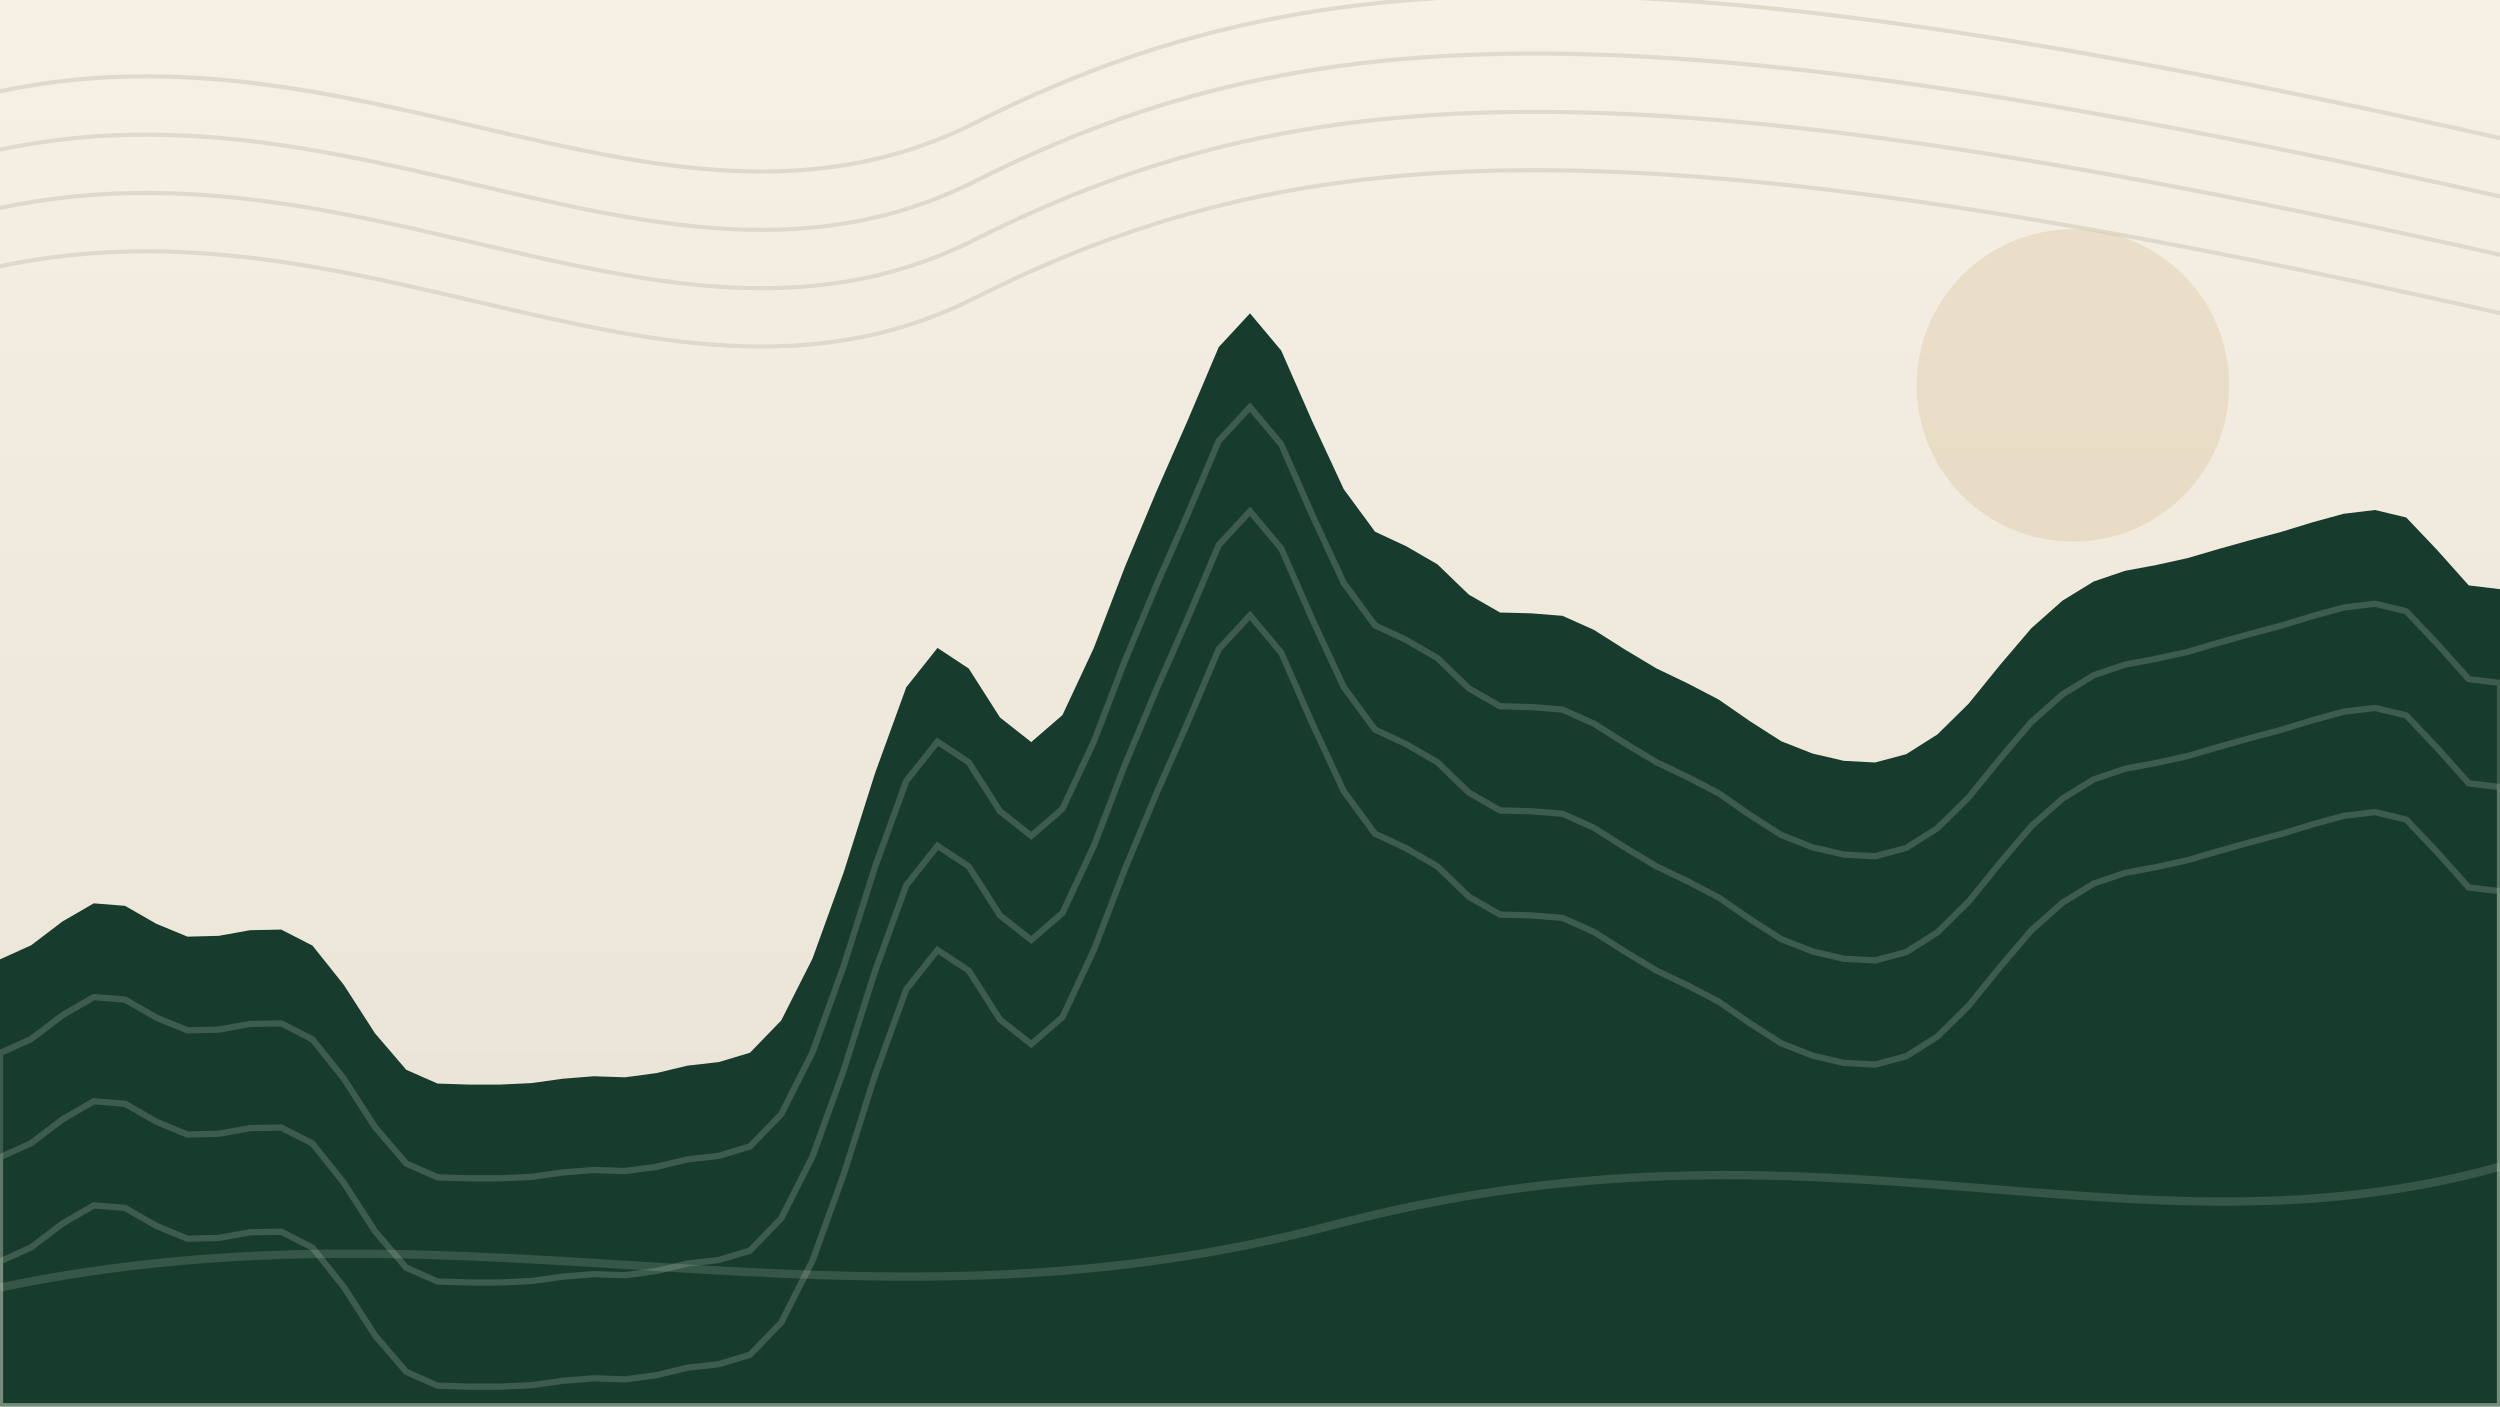
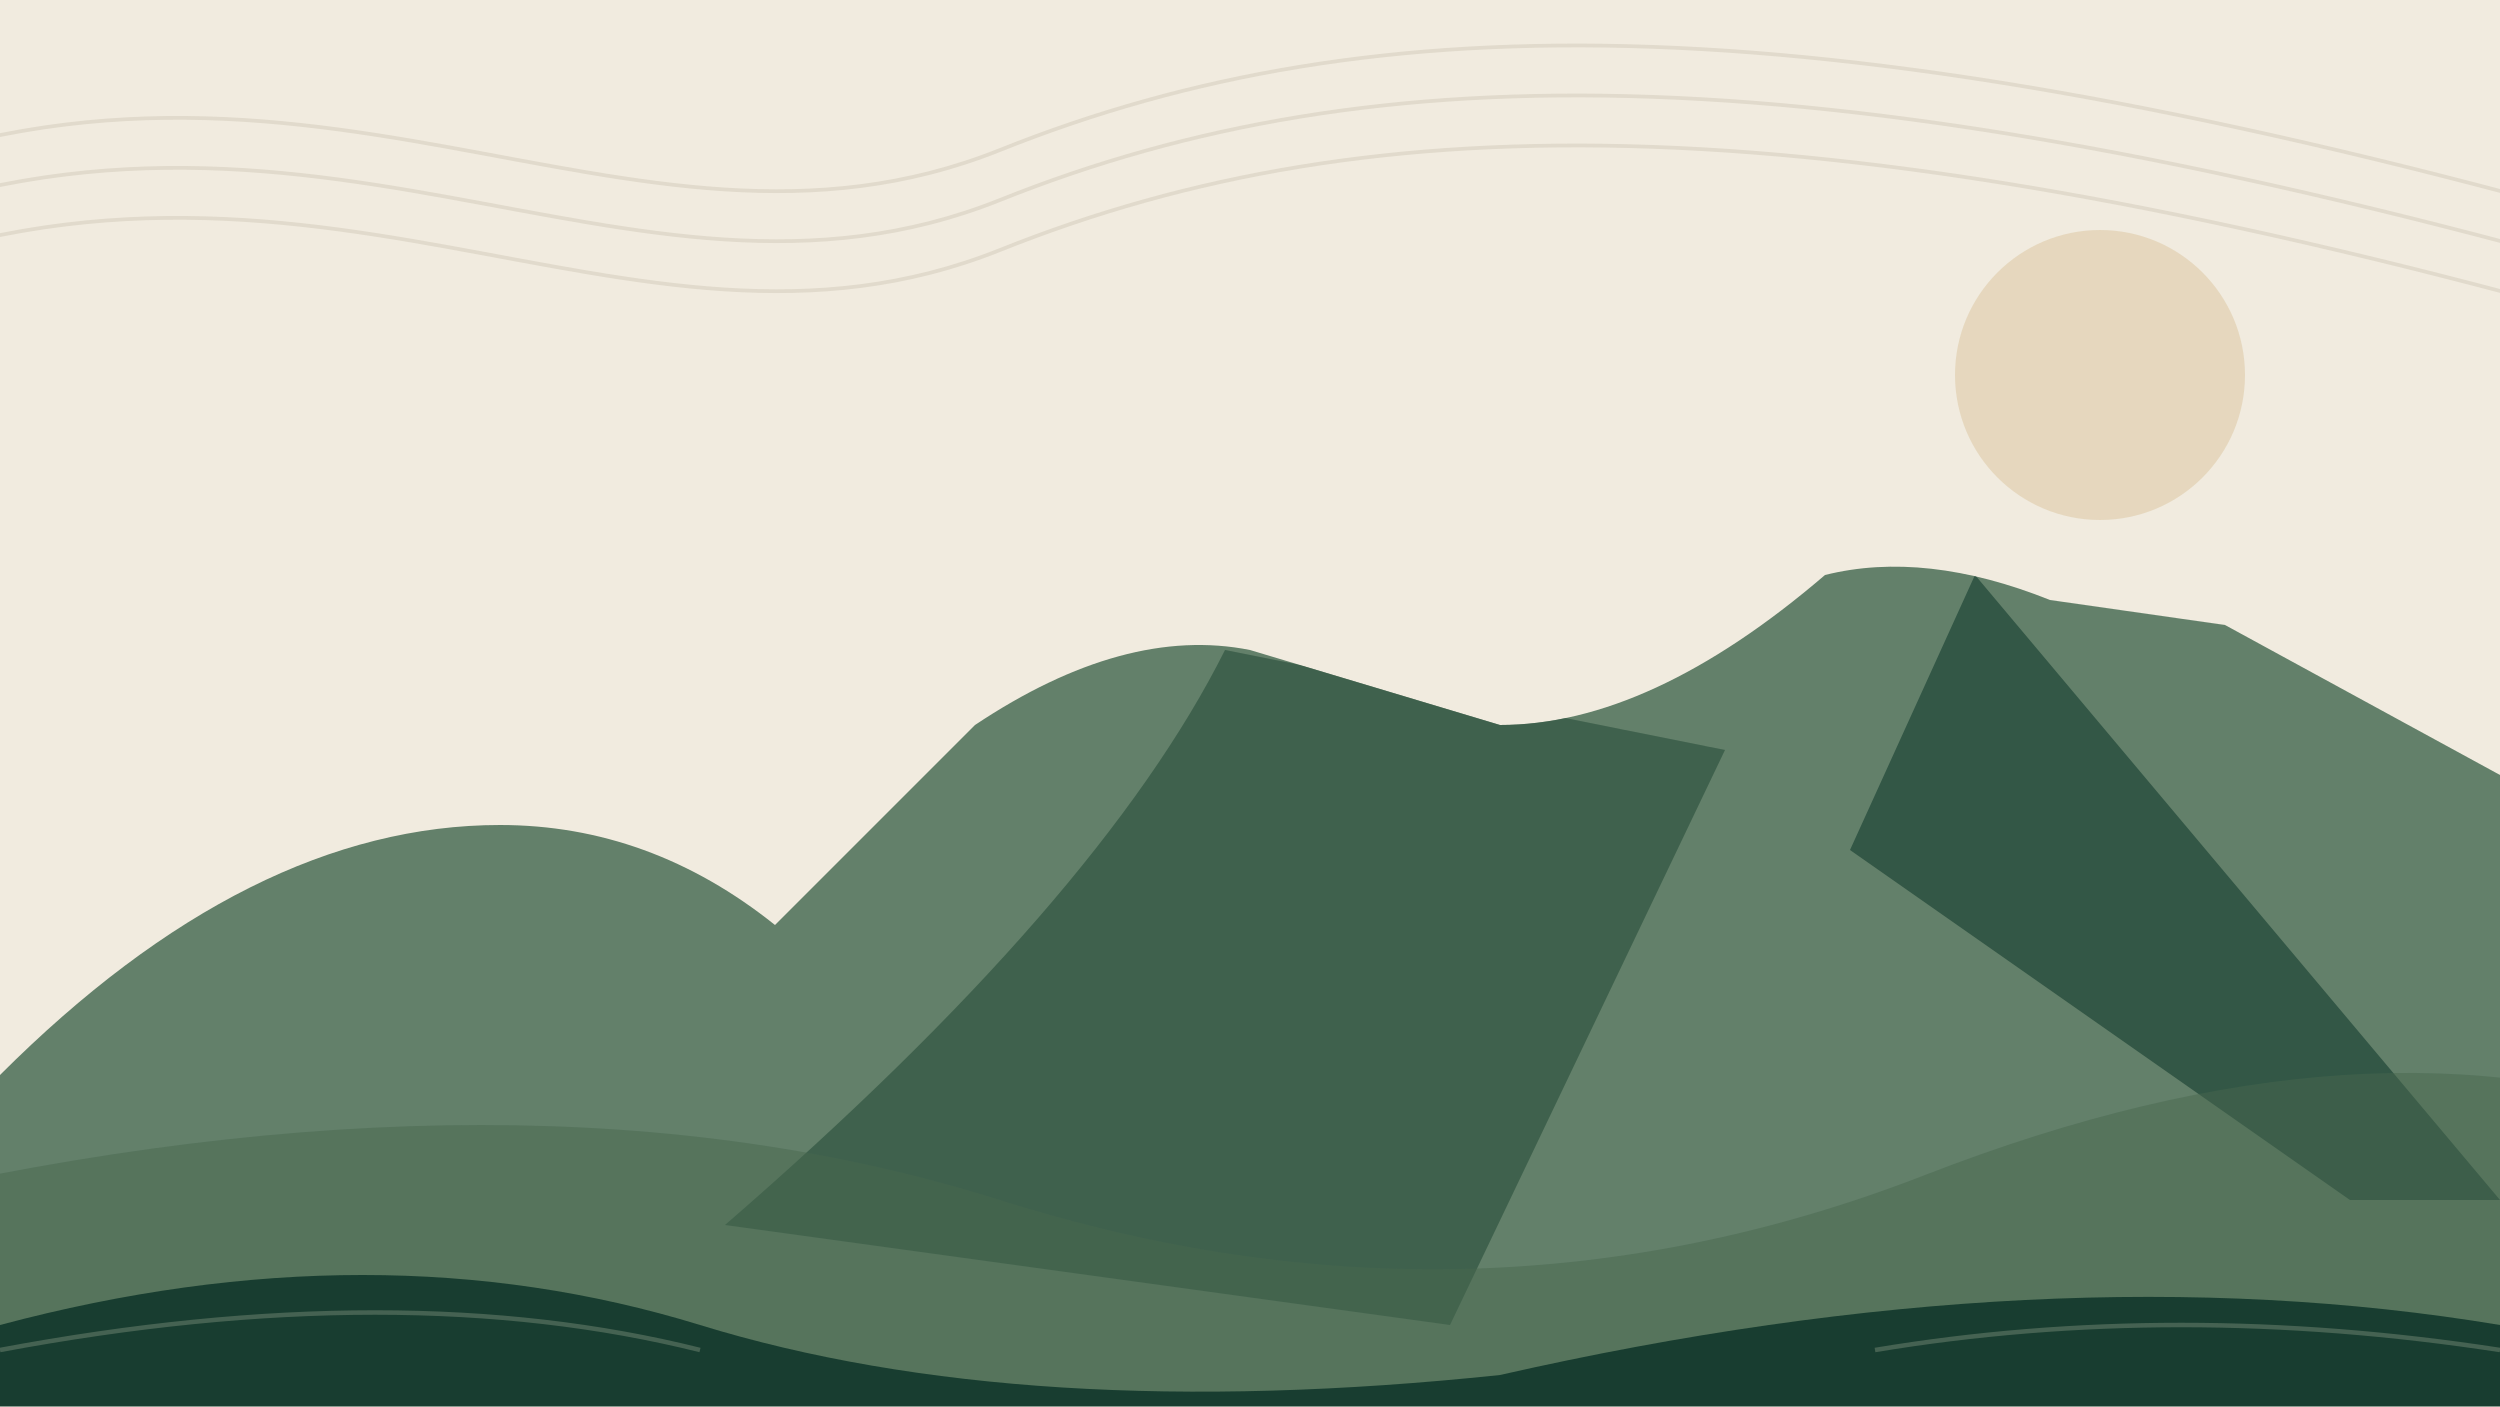
<svg xmlns="http://www.w3.org/2000/svg" viewBox="0 0 1200 675" role="img" aria-labelledby="title desc">
-   <defs>
-     <linearGradient id="paper" x2="0" y2="1">
-       <stop stop-color="#f6f0e5" />
-       <stop offset="1" stop-color="#e8e2d3" />
-     </linearGradient>
-     <clipPath id="ridge">
-       <path d="M 0 460.5 L 0.0 460.5 L 15.0 453.7 L 30.0 442.3 L 45.0 433.6 L 60.0 434.8 L 75.0 443.4 L 90.0 449.6 L 105.0 449.2 L 120.0 446.5 L 135.0 446.2 L 150.0 453.9 L 165.0 472.7 L 180.0 496.0 L 195.0 513.5 L 210.0 520.1 L 225.0 520.6 L 240.0 520.6 L 255.0 519.9 L 270.0 517.8 L 285.0 516.6 L 300.0 517.1 L 315.0 515.1 L 330.0 511.5 L 345.0 509.8 L 360.0 505.3 L 375.0 489.8 L 390.0 460.1 L 405.0 418.6 L 420.0 371.2 L 435.0 329.9 L 450.0 311.0 L 465.0 320.9 L 480.0 344.4 L 495.0 356.2 L 510.0 343.2 L 525.0 311.1 L 540.0 272.0 L 555.0 236.1 L 570.0 202.0 L 585.0 166.6 L 600.0 150.4 L 615.0 168.3 L 630.0 202.5 L 645.0 234.8 L 660.0 255.2 L 675.0 262.2 L 690.0 270.9 L 705.0 285.4 L 720.0 294.0 L 735.0 294.4 L 750.0 295.6 L 765.0 302.3 L 780.0 311.8 L 795.0 320.8 L 810.0 328.0 L 825.0 335.8 L 840.0 346.2 L 855.0 355.8 L 870.0 361.7 L 885.0 365.2 L 900.0 366.0 L 915.0 362.0 L 930.0 352.5 L 945.0 337.7 L 960.0 319.2 L 975.0 301.6 L 990.0 288.3 L 1005.0 279.1 L 1020.0 274.0 L 1035.0 271.2 L 1050.0 267.9 L 1065.0 263.5 L 1080.0 259.3 L 1095.0 255.3 L 1110.0 250.7 L 1125.0 246.6 L 1140.0 244.8 L 1155.0 248.4 L 1170.0 264.2 L 1185.0 281.0 L 1200.0 282.8 L 1200 675 L 0 675 Z" />
-     </clipPath>
-   </defs>
-   <rect width="1200" height="675" fill="url(#paper)" />
-   <g fill="none" stroke="#c9c1af" stroke-opacity=".48" stroke-width="2">
-     <path d="M-80 72 C135 -35 301 143 468 59 S801 -27 1260 80" />
-     <path d="M-80 100 C135 -7 301 171 468 87 S801 1 1260 108" />
-     <path d="M-80 128 C135 21 301 199 468 115 S801 29 1260 136" />
-     <path d="M-80 156 C135 49 301 227 468 143 S801 57 1260 164" />
-   </g>
-   <circle cx="995" cy="185" r="75" fill="#ddc9a4" fill-opacity=".42" />
-   <path d="M 0 543.4 L 0.0 543.4 L 15.0 540.5 L 30.0 535.8 L 45.0 532.1 L 60.0 532.6 L 75.0 536.2 L 90.0 538.8 L 105.0 538.7 L 120.0 537.5 L 135.0 537.4 L 150.0 540.6 L 165.0 548.5 L 180.0 558.3 L 195.0 565.7 L 210.0 568.4 L 225.0 568.6 L 240.0 568.6 L 255.0 568.4 L 270.0 567.5 L 285.0 567.0 L 300.0 567.2 L 315.0 566.4 L 330.0 564.8 L 345.0 564.1 L 360.0 562.2 L 375.0 555.7 L 390.0 543.2 L 405.0 525.8 L 420.0 505.9 L 435.0 488.6 L 450.0 480.6 L 465.0 484.8 L 480.0 494.7 L 495.0 499.6 L 510.0 494.1 L 525.0 480.7 L 540.0 464.2 L 555.0 449.2 L 570.0 434.8 L 585.0 420.0 L 600.0 413.2 L 615.0 420.7 L 630.0 435.0 L 645.0 448.6 L 660.0 457.2 L 675.0 460.1 L 690.0 463.8 L 705.0 469.9 L 720.0 473.5 L 735.0 473.6 L 750.0 474.2 L 765.0 477.0 L 780.0 481.0 L 795.0 484.7 L 810.0 487.8 L 825.0 491.0 L 840.0 495.4 L 855.0 499.5 L 870.0 501.9 L 885.0 503.4 L 900.0 503.7 L 915.0 502.0 L 930.0 498.0 L 945.0 491.8 L 960.0 484.1 L 975.0 476.7 L 990.0 471.1 L 1005.0 467.2 L 1020.0 465.1 L 1035.0 463.9 L 1050.0 462.5 L 1065.0 460.7 L 1080.0 458.9 L 1095.0 457.2 L 1110.0 455.3 L 1125.0 453.6 L 1140.0 452.8 L 1155.0 454.3 L 1170.0 460.9 L 1185.0 468.0 L 1200.0 468.8 L 1200 675 L 0 675 Z" fill="#a9bea9" />
-   <path d="M 0 524.3 L 0.0 524.3 L 15.0 519.9 L 30.0 512.5 L 45.0 506.9 L 60.0 507.6 L 75.0 513.2 L 90.0 517.2 L 105.0 517.0 L 120.0 515.2 L 135.0 515.0 L 150.0 520.0 L 165.0 532.2 L 180.0 547.4 L 195.0 558.8 L 210.0 563.1 L 225.0 563.4 L 240.0 563.4 L 255.0 562.9 L 270.0 561.6 L 285.0 560.8 L 300.0 561.1 L 315.0 559.8 L 330.0 557.5 L 345.0 556.4 L 360.0 553.4 L 375.0 543.4 L 390.0 524.1 L 405.0 497.1 L 420.0 466.3 L 435.0 439.5 L 450.0 427.2 L 465.0 433.6 L 480.0 448.9 L 495.0 456.5 L 510.0 448.1 L 525.0 427.2 L 540.0 401.8 L 555.0 378.4 L 570.0 356.3 L 585.0 333.3 L 600.0 322.7 L 615.0 334.4 L 630.0 356.6 L 645.0 377.6 L 660.0 390.9 L 675.0 395.4 L 690.0 401.1 L 705.0 410.5 L 720.0 416.1 L 735.0 416.3 L 750.0 417.2 L 765.0 421.5 L 780.0 427.7 L 795.0 433.5 L 810.0 438.2 L 825.0 443.3 L 840.0 450.0 L 855.0 456.3 L 870.0 460.1 L 885.0 462.4 L 900.0 462.9 L 915.0 460.3 L 930.0 454.1 L 945.0 444.5 L 960.0 432.5 L 975.0 421.1 L 990.0 412.4 L 1005.0 406.4 L 1020.0 403.1 L 1035.0 401.3 L 1050.0 399.1 L 1065.0 396.3 L 1080.0 393.5 L 1095.0 391.0 L 1110.0 387.9 L 1125.0 385.3 L 1140.0 384.1 L 1155.0 386.5 L 1170.0 396.7 L 1185.0 407.7 L 1200.0 408.8 L 1200 675 L 0 675 Z" fill="#668b73" />
-   <path d="M 0 460.5 L 0.0 460.5 L 15.0 453.7 L 30.0 442.3 L 45.0 433.6 L 60.0 434.8 L 75.0 443.4 L 90.0 449.6 L 105.0 449.2 L 120.0 446.5 L 135.0 446.2 L 150.0 453.9 L 165.0 472.7 L 180.0 496.0 L 195.0 513.5 L 210.0 520.1 L 225.0 520.6 L 240.0 520.6 L 255.0 519.9 L 270.0 517.8 L 285.0 516.6 L 300.0 517.1 L 315.0 515.1 L 330.0 511.5 L 345.0 509.8 L 360.0 505.3 L 375.0 489.8 L 390.0 460.1 L 405.0 418.6 L 420.0 371.2 L 435.0 329.9 L 450.0 311.0 L 465.0 320.9 L 480.0 344.4 L 495.0 356.2 L 510.0 343.2 L 525.0 311.1 L 540.0 272.0 L 555.0 236.1 L 570.0 202.0 L 585.0 166.6 L 600.0 150.4 L 615.0 168.3 L 630.0 202.5 L 645.0 234.8 L 660.0 255.2 L 675.0 262.2 L 690.0 270.9 L 705.0 285.4 L 720.0 294.0 L 735.0 294.4 L 750.0 295.6 L 765.0 302.3 L 780.0 311.8 L 795.0 320.8 L 810.0 328.0 L 825.0 335.8 L 840.0 346.2 L 855.0 355.8 L 870.0 361.7 L 885.0 365.2 L 900.0 366.0 L 915.0 362.0 L 930.0 352.5 L 945.0 337.7 L 960.0 319.2 L 975.0 301.6 L 990.0 288.3 L 1005.0 279.1 L 1020.0 274.0 L 1035.0 271.2 L 1050.0 267.9 L 1065.0 263.5 L 1080.0 259.3 L 1095.0 255.3 L 1110.0 250.7 L 1125.0 246.6 L 1140.0 244.8 L 1155.0 248.4 L 1170.0 264.2 L 1185.0 281.0 L 1200.0 282.8 L 1200 675 L 0 675 Z" fill="#173b2d" />
-   <g clip-path="url(#ridge)">
-     <path d="M 0 505.5 L 0.0 505.5 L 15.0 498.7 L 30.0 487.3 L 45.0 478.6 L 60.0 479.8 L 75.0 488.4 L 90.0 494.6 L 105.0 494.2 L 120.0 491.5 L 135.0 491.2 L 150.0 498.9 L 165.0 517.7 L 180.0 541.0 L 195.0 558.5 L 210.0 565.1 L 225.0 565.6 L 240.0 565.6 L 255.0 564.9 L 270.0 562.8 L 285.0 561.6 L 300.0 562.1 L 315.0 560.1 L 330.0 556.5 L 345.0 554.8 L 360.0 550.3 L 375.0 534.8 L 390.0 505.1 L 405.0 463.6 L 420.0 416.2 L 435.0 374.9 L 450.0 356.0 L 465.0 365.9 L 480.0 389.4 L 495.0 401.2 L 510.0 388.2 L 525.0 356.1 L 540.0 317.0 L 555.0 281.1 L 570.0 247.0 L 585.0 211.6 L 600.0 195.4 L 615.0 213.3 L 630.0 247.5 L 645.0 279.8 L 660.0 300.2 L 675.0 307.2 L 690.0 315.9 L 705.0 330.4 L 720.0 339.0 L 735.0 339.4 L 750.0 340.6 L 765.0 347.3 L 780.0 356.8 L 795.0 365.8 L 810.0 373.0 L 825.0 380.8 L 840.0 391.2 L 855.0 400.8 L 870.0 406.7 L 885.0 410.2 L 900.0 411.0 L 915.0 407.0 L 930.0 397.5 L 945.0 382.7 L 960.0 364.2 L 975.0 346.6 L 990.0 333.3 L 1005.0 324.1 L 1020.0 319.0 L 1035.0 316.2 L 1050.0 312.9 L 1065.0 308.5 L 1080.0 304.3 L 1095.0 300.3 L 1110.0 295.7 L 1125.0 291.6 L 1140.0 289.8 L 1155.0 293.4 L 1170.0 309.2 L 1185.0 326.0 L 1200.0 327.8 L 1200 675 L 0 675 Z" fill="none" stroke="#d8e2d2" stroke-opacity=".20" stroke-width="3" />
-     <path d="M 0 555.5 L 0.0 555.5 L 15.0 548.7 L 30.0 537.3 L 45.0 528.6 L 60.0 529.8 L 75.0 538.4 L 90.0 544.6 L 105.0 544.2 L 120.0 541.5 L 135.0 541.2 L 150.0 548.9 L 165.0 567.7 L 180.0 591.0 L 195.0 608.5 L 210.0 615.1 L 225.0 615.6 L 240.0 615.6 L 255.0 614.9 L 270.0 612.8 L 285.0 611.6 L 300.0 612.1 L 315.0 610.1 L 330.0 606.5 L 345.0 604.8 L 360.0 600.3 L 375.0 584.8 L 390.0 555.1 L 405.0 513.6 L 420.0 466.2 L 435.0 424.9 L 450.0 406.0 L 465.0 415.9 L 480.0 439.4 L 495.0 451.2 L 510.0 438.2 L 525.0 406.1 L 540.0 367.0 L 555.0 331.1 L 570.0 297.0 L 585.0 261.6 L 600.0 245.4 L 615.0 263.3 L 630.0 297.5 L 645.0 329.8 L 660.0 350.2 L 675.0 357.2 L 690.0 365.9 L 705.0 380.4 L 720.0 389.0 L 735.0 389.4 L 750.0 390.6 L 765.0 397.3 L 780.0 406.8 L 795.0 415.8 L 810.0 423.0 L 825.0 430.8 L 840.0 441.2 L 855.0 450.8 L 870.0 456.7 L 885.0 460.2 L 900.0 461.0 L 915.0 457.0 L 930.0 447.5 L 945.0 432.7 L 960.0 414.2 L 975.0 396.6 L 990.0 383.3 L 1005.0 374.1 L 1020.0 369.0 L 1035.0 366.2 L 1050.0 362.9 L 1065.0 358.5 L 1080.0 354.3 L 1095.0 350.3 L 1110.0 345.7 L 1125.0 341.6 L 1140.0 339.8 L 1155.0 343.4 L 1170.0 359.2 L 1185.0 376.0 L 1200.0 377.8 L 1200 675 L 0 675 Z" fill="none" stroke="#d8e2d2" stroke-opacity=".20" stroke-width="3" />
-     <path d="M 0 605.5 L 0.0 605.5 L 15.0 598.7 L 30.0 587.3 L 45.0 578.6 L 60.0 579.8 L 75.0 588.4 L 90.0 594.6 L 105.0 594.2 L 120.0 591.5 L 135.0 591.2 L 150.0 598.9 L 165.0 617.7 L 180.0 641.0 L 195.0 658.5 L 210.0 665.1 L 225.0 665.6 L 240.0 665.6 L 255.0 664.9 L 270.0 662.8 L 285.0 661.6 L 300.0 662.1 L 315.0 660.1 L 330.0 656.5 L 345.0 654.8 L 360.0 650.3 L 375.0 634.8 L 390.0 605.1 L 405.0 563.6 L 420.0 516.2 L 435.0 474.9 L 450.0 456.0 L 465.0 465.9 L 480.0 489.4 L 495.0 501.2 L 510.0 488.2 L 525.0 456.1 L 540.0 417.0 L 555.0 381.1 L 570.0 347.0 L 585.0 311.6 L 600.0 295.4 L 615.0 313.3 L 630.0 347.5 L 645.0 379.8 L 660.0 400.2 L 675.0 407.2 L 690.0 415.9 L 705.0 430.4 L 720.0 439.0 L 735.0 439.4 L 750.0 440.6 L 765.0 447.3 L 780.0 456.8 L 795.0 465.8 L 810.0 473.0 L 825.0 480.8 L 840.0 491.2 L 855.0 500.8 L 870.0 506.7 L 885.0 510.2 L 900.0 511.0 L 915.0 507.0 L 930.0 497.5 L 945.0 482.7 L 960.0 464.2 L 975.0 446.6 L 990.0 433.3 L 1005.0 424.1 L 1020.0 419.0 L 1035.0 416.2 L 1050.0 412.9 L 1065.0 408.5 L 1080.0 404.3 L 1095.0 400.3 L 1110.0 395.7 L 1125.0 391.6 L 1140.0 389.8 L 1155.0 393.4 L 1170.0 409.2 L 1185.0 426.0 L 1200.0 427.8 L 1200 675 L 0 675 Z" fill="none" stroke="#d8e2d2" stroke-opacity=".20" stroke-width="3" />
-     <path d="M0 618 C230 570 405 650 640 588 S1020 610 1200 560" fill="none" stroke="#c5d7c2" stroke-opacity=".18" stroke-width="4" />
+   <rect width="1200" height="675" fill="#f1ebdf" />
+   <g transform="scale(12)">
+     <g fill="none" stroke="#c7bdab" stroke-opacity=".36" stroke-width=".15">
+       <path d="M-8 8 C12 -1 25 12 40 6 S73 0 105 9" />
+       <path d="M-8 10 C12 1 25 14 40 8 S73 2 105 11" />
+       <path d="M-8 12 C12 3 25 16 40 10 S73 4 105 13" />
+     </g>
+     <circle cx="84" cy="15" r="5.8" fill="#d6bd91" opacity=".42" />
+     <path d="M0 46 Q14 38 28 43 T56 42 T81 42 T100 40 V56.25 H0Z" fill="#b6c4ad" />
+     <defs>
+       <clipPath id="mountain">
+         <path d="M0 43 Q10 33 20 33 Q26 33 31 37 L39 29 Q45 25 50 26 L60 29 Q66 29 73 23 Q77 22 82 24 L89 25 L100 31 L100 56.25 L0 56.25 Z" />
+       </clipPath>
+     </defs>
+     <path d="M0 43 Q10 33 20 33 Q26 33 31 37 L39 29 Q45 25 50 26 L60 29 Q66 29 73 23 Q77 22 82 24 L89 25 L100 31 L100 56.25 L0 56.25 Z" fill="#63806a" />
+     <g clip-path="url(#mountain)">
+       <path d="M49 26 Q44 36 29 49 L58 53 L69 30 Z" fill="#315541" opacity=".72" />
+       <path d="M79 23 L74 34 L94 48 L100 48 Z" fill="#204637" opacity=".72" />
+       <path d="M-5 48 Q21 42 40 48 T77 47 T108 45 V60 H-5Z" fill="#47674e" opacity=".48" />
+     </g>
+     <path d="M0 53 Q15 49 28 53 T60 55 Q82 50 100 53 V56.25 H0Z" fill="#183d30" />
+     <path d="M0 54 Q16 51 28 54 M75 54 Q87 52 100 54" fill="none" stroke="#d6d9bc" stroke-opacity=".24" stroke-width=".18" />
  </g>
</svg>
